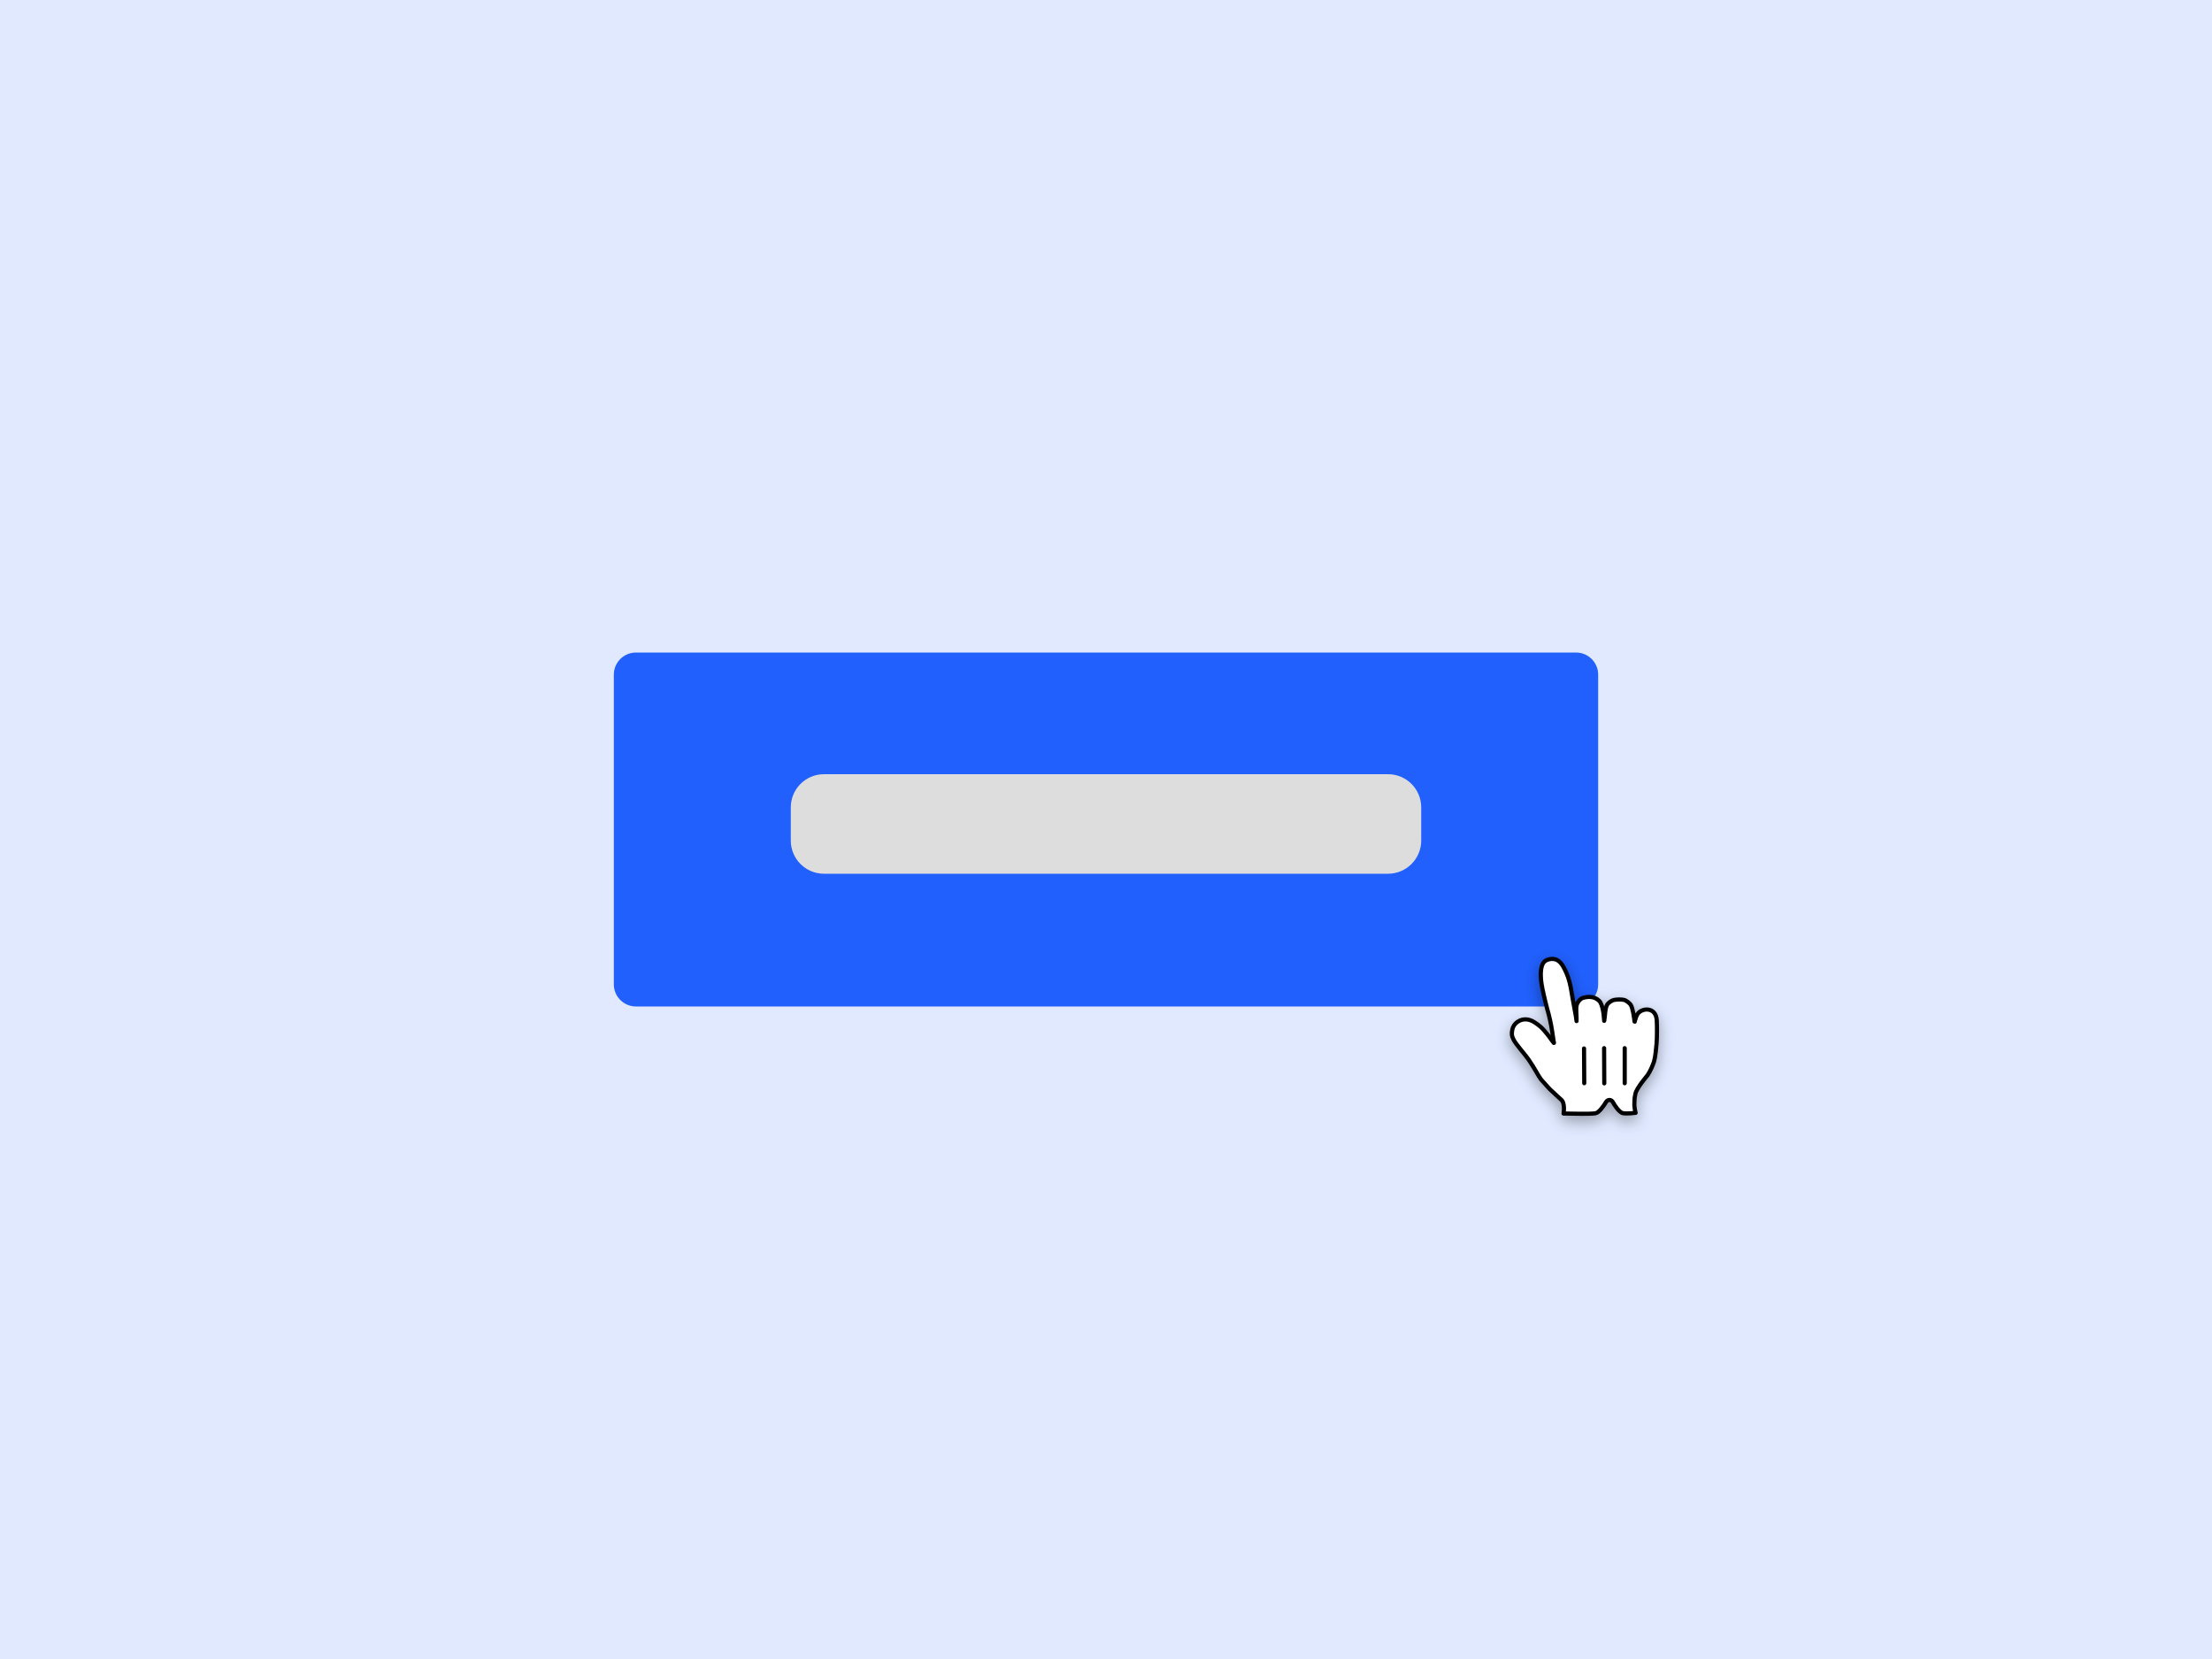
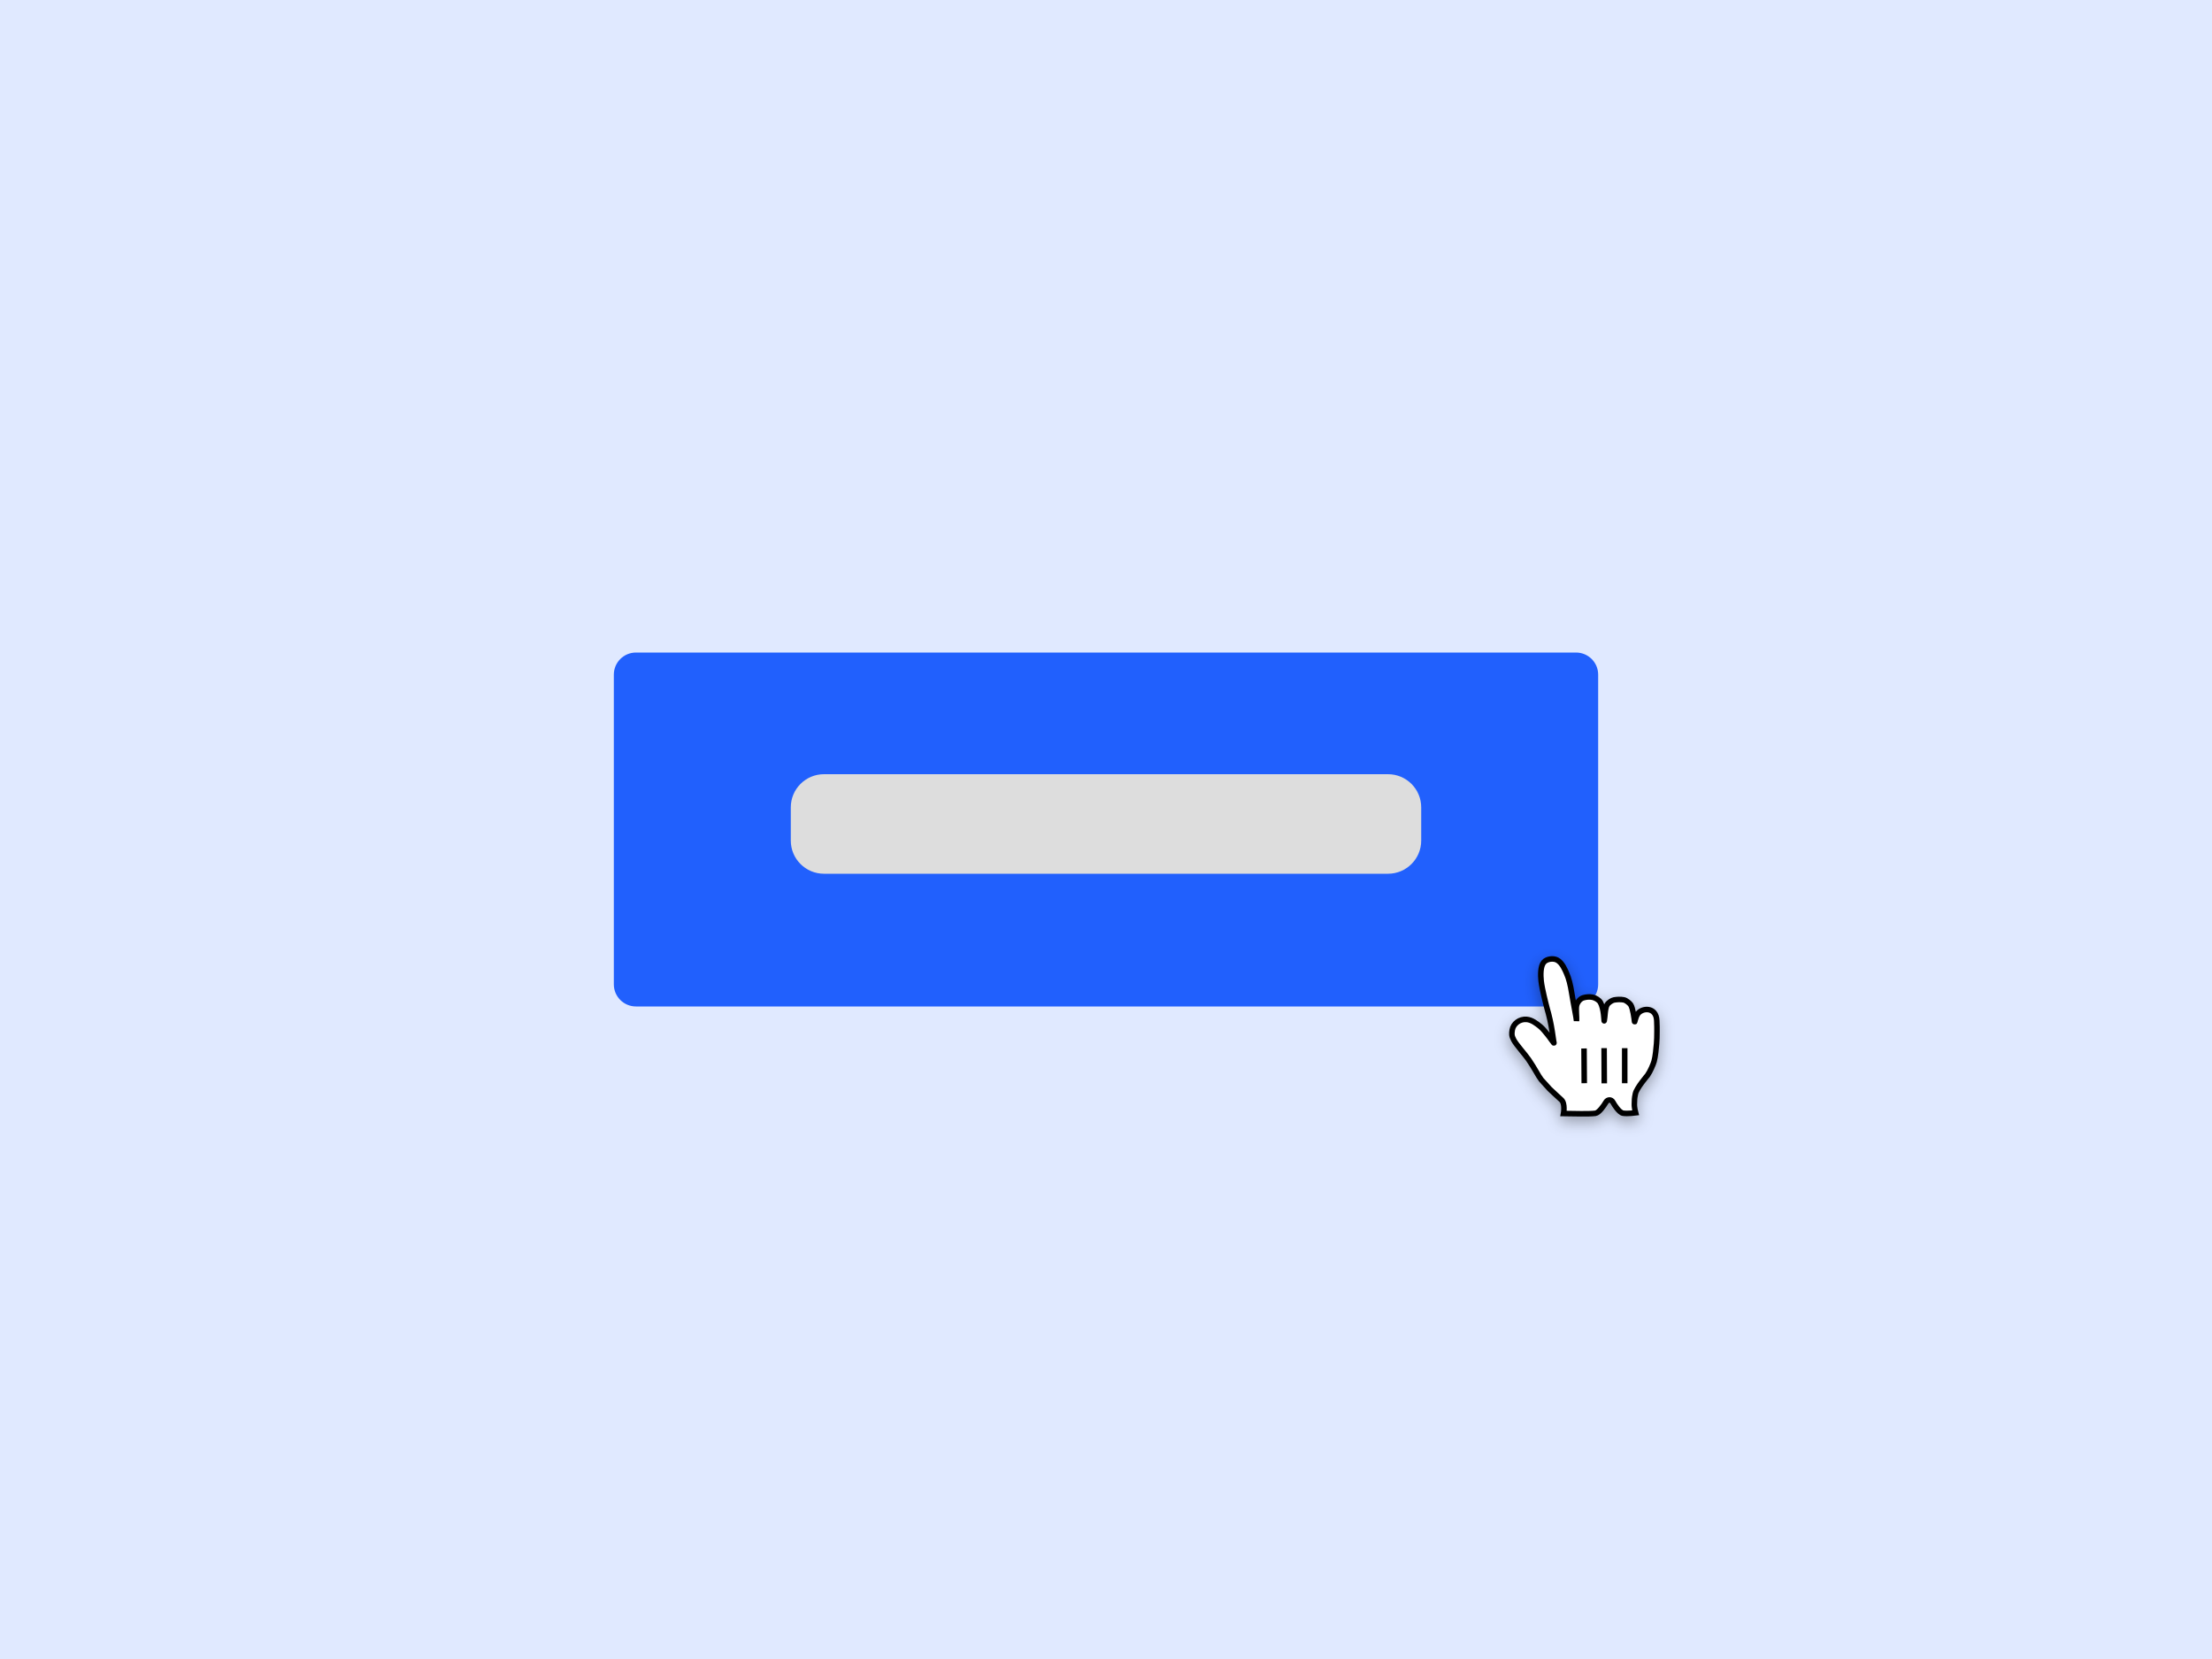
<svg xmlns="http://www.w3.org/2000/svg" width="400" height="300" viewBox="0 0 400 300" fill="none">
  <rect width="400" height="300" fill="#E0E9FF" />
  <rect x="111" y="118" width="178" height="64" rx="4" fill="#2160FD" />
  <rect x="143" y="140" width="114" height="18" rx="6" fill="#DDDDDD" />
  <g filter="url(#filter0_d_227_4191)">
    <path fill-rule="evenodd" clip-rule="evenodd" d="M278.698 195.234C278.177 194.576 277.544 193.23 276.418 191.596C275.78 190.672 274.197 188.931 273.726 188.047C273.317 187.266 273.361 186.916 273.458 186.269C273.631 185.117 274.812 184.22 276.072 184.341C277.023 184.431 277.83 185.06 278.557 185.654C278.995 186.012 279.534 186.707 279.859 187.099C280.158 187.459 280.231 187.607 280.55 188.033C280.972 188.596 281.104 188.874 280.942 188.255C280.812 187.345 280.6 185.792 280.291 184.418C280.057 183.376 280 183.213 279.776 182.414C279.54 181.563 279.419 180.967 279.197 180.064C279.043 179.426 278.766 178.122 278.69 177.389C278.586 176.386 278.531 174.75 279.175 173.998C279.679 173.409 280.836 173.231 281.553 173.595C282.492 174.07 283.026 175.434 283.27 175.979C283.708 176.958 283.979 178.089 284.216 179.575C284.517 181.466 285.071 184.09 285.089 184.642C285.133 183.965 284.964 182.54 285.082 181.891C285.188 181.302 285.683 180.618 286.303 180.433C286.827 180.277 287.442 180.22 287.983 180.332C288.557 180.45 289.162 180.86 289.388 181.247C290.051 182.392 290.064 184.73 290.092 184.605C290.249 183.916 290.222 182.351 290.613 181.7C290.869 181.271 291.524 180.884 291.872 180.822C292.412 180.727 293.074 180.697 293.64 180.807C294.097 180.897 294.715 181.44 294.882 181.7C295.282 182.331 295.509 184.116 295.577 184.741C295.604 184.999 295.713 184.022 296.114 183.391C296.859 182.219 299.494 181.992 299.595 184.563C299.641 185.762 299.632 185.707 299.632 186.514C299.632 187.462 299.61 188.033 299.558 188.719C299.501 189.452 299.344 191.11 299.114 191.913C298.957 192.465 298.434 193.707 297.919 194.451C297.919 194.451 295.949 196.744 295.735 197.776C295.518 198.807 295.59 198.814 295.548 199.546C295.505 200.276 295.769 201.237 295.769 201.237C295.769 201.237 294.299 201.427 293.506 201.301C292.789 201.185 291.902 199.759 291.673 199.322C291.357 198.721 290.684 198.836 290.422 199.28C290.009 199.982 289.122 201.242 288.494 201.321C287.269 201.475 284.728 201.378 282.738 201.358C282.738 201.358 283.077 199.504 282.322 198.867C281.762 198.392 280.799 197.43 280.224 196.923L278.698 195.234Z" fill="white" />
-     <path fill-rule="evenodd" clip-rule="evenodd" d="M278.698 195.234C278.177 194.576 277.544 193.23 276.418 191.596C275.78 190.672 274.197 188.931 273.726 188.047C273.317 187.266 273.361 186.916 273.458 186.269C273.631 185.117 274.812 184.22 276.072 184.341C277.023 184.431 277.83 185.06 278.557 185.654C278.995 186.012 279.534 186.707 279.859 187.099C280.158 187.459 280.231 187.607 280.55 188.033C280.972 188.596 281.104 188.874 280.942 188.255C280.812 187.345 280.6 185.792 280.291 184.418C280.057 183.376 280 183.213 279.776 182.414C279.54 181.563 279.419 180.967 279.197 180.064C279.043 179.426 278.766 178.122 278.69 177.389C278.586 176.386 278.531 174.75 279.175 173.998C279.679 173.409 280.836 173.231 281.553 173.595C282.492 174.07 283.026 175.434 283.27 175.979C283.708 176.958 283.979 178.089 284.216 179.575C284.517 181.466 285.071 184.09 285.089 184.642C285.133 183.965 284.964 182.54 285.082 181.891C285.188 181.302 285.683 180.618 286.303 180.433C286.827 180.277 287.442 180.22 287.983 180.332C288.557 180.45 289.162 180.86 289.388 181.247C290.051 182.392 290.064 184.73 290.092 184.605C290.249 183.916 290.222 182.351 290.613 181.7C290.869 181.271 291.524 180.884 291.872 180.822C292.412 180.727 293.074 180.697 293.64 180.807C294.097 180.897 294.715 181.44 294.882 181.7C295.282 182.331 295.509 184.116 295.577 184.741C295.604 184.999 295.713 184.022 296.114 183.391C296.859 182.219 299.494 181.992 299.595 184.563C299.641 185.762 299.632 185.707 299.632 186.514C299.632 187.462 299.61 188.033 299.558 188.719C299.501 189.452 299.344 191.11 299.114 191.913C298.957 192.465 298.434 193.707 297.919 194.451C297.919 194.451 295.949 196.744 295.735 197.776C295.518 198.807 295.59 198.814 295.548 199.546C295.505 200.276 295.769 201.237 295.769 201.237C295.769 201.237 294.299 201.427 293.506 201.301C292.789 201.185 291.902 199.759 291.673 199.322C291.357 198.721 290.684 198.836 290.422 199.28C290.009 199.982 289.122 201.242 288.494 201.321C287.269 201.475 284.728 201.378 282.738 201.358C282.738 201.358 283.077 199.504 282.322 198.867C281.762 198.392 280.799 197.43 280.224 196.923L278.698 195.234Z" stroke="black" stroke-width="0.75" stroke-linecap="round" stroke-linejoin="round" />
-     <path d="M293.8 195.884V189.541" stroke="black" stroke-width="0.75" stroke-linecap="round" />
-     <path d="M290.103 195.906L290.074 189.537" stroke="black" stroke-width="0.75" stroke-linecap="round" />
-     <path d="M286.443 189.595L286.482 195.878" stroke="black" stroke-width="0.75" stroke-linecap="round" />
+     <path fill-rule="evenodd" clip-rule="evenodd" d="M278.698 195.234C278.177 194.576 277.544 193.23 276.418 191.596C275.78 190.672 274.197 188.931 273.726 188.047C273.317 187.266 273.361 186.916 273.458 186.269C273.631 185.117 274.812 184.22 276.072 184.341C277.023 184.431 277.83 185.06 278.557 185.654C278.995 186.012 279.534 186.707 279.859 187.099C280.158 187.459 280.231 187.607 280.55 188.033C280.972 188.596 281.104 188.874 280.942 188.255C280.812 187.345 280.6 185.792 280.291 184.418C280.057 183.376 280 183.213 279.776 182.414C279.54 181.563 279.419 180.967 279.197 180.064C279.043 179.426 278.766 178.122 278.69 177.389C278.586 176.386 278.531 174.75 279.175 173.998C279.679 173.409 280.836 173.231 281.553 173.595C282.492 174.07 283.026 175.434 283.27 175.979C283.708 176.958 283.979 178.089 284.216 179.575C284.517 181.466 285.071 184.09 285.089 184.642C285.133 183.965 284.964 182.54 285.082 181.891C285.188 181.302 285.683 180.618 286.303 180.433C286.827 180.277 287.442 180.22 287.983 180.332C288.557 180.45 289.162 180.86 289.388 181.247C290.051 182.392 290.064 184.73 290.092 184.605C290.249 183.916 290.222 182.351 290.613 181.7C290.869 181.271 291.524 180.884 291.872 180.822C292.412 180.727 293.074 180.697 293.64 180.807C294.097 180.897 294.715 181.44 294.882 181.7C295.282 182.331 295.509 184.116 295.577 184.741C295.604 184.999 295.713 184.022 296.114 183.391C296.859 182.219 299.494 181.992 299.595 184.563C299.641 185.762 299.632 185.707 299.632 186.514C299.632 187.462 299.61 188.033 299.558 188.719C299.501 189.452 299.344 191.11 299.114 191.913C298.957 192.465 298.434 193.707 297.919 194.451C297.919 194.451 295.949 196.744 295.735 197.776C295.518 198.807 295.59 198.814 295.548 199.546C295.505 200.276 295.769 201.237 295.769 201.237C295.769 201.237 294.299 201.427 293.506 201.301C292.789 201.185 291.902 199.759 291.673 199.322C291.357 198.721 290.684 198.836 290.422 199.28C290.009 199.982 289.122 201.242 288.494 201.321C287.269 201.475 284.728 201.378 282.738 201.358C282.738 201.358 283.077 199.504 282.322 198.867C281.762 198.392 280.799 197.43 280.224 196.923L278.698 195.234Z" stroke="black" strokeWidth="0.75" strokeLinecap="round" strokeLinejoin="round" />
+     <path d="M293.8 195.884V189.541" stroke="black" strokeWidth="0.75" strokeLinecap="round" />
+     <path d="M290.103 195.906L290.074 189.537" stroke="black" strokeWidth="0.75" strokeLinecap="round" />
+     <path d="M286.443 189.595L286.482 195.878" stroke="black" strokeWidth="0.75" strokeLinecap="round" />
  </g>
  <defs>
    <filter id="filter0_d_227_4191" x="270.4" y="171.4" width="35.318" height="37.2" filterUnits="userSpaceOnUse" color-interpolation-filters="sRGB">
      <feFlood flood-opacity="0" result="BackgroundImageFix" />
      <feColorMatrix in="SourceAlpha" type="matrix" values="0 0 0 0 0 0 0 0 0 0 0 0 0 0 0 0 0 0 127 0" result="hardAlpha" />
      <feOffset dy="1" />
      <feGaussianBlur stdDeviation="1.3" />
      <feColorMatrix type="matrix" values="0 0 0 0 0 0 0 0 0 0 0 0 0 0 0 0 0 0 0.32 0" />
      <feBlend mode="normal" in2="BackgroundImageFix" result="effect1_dropShadow_227_4191" />
      <feBlend mode="normal" in="SourceGraphic" in2="effect1_dropShadow_227_4191" result="shape" />
    </filter>
  </defs>
</svg>
